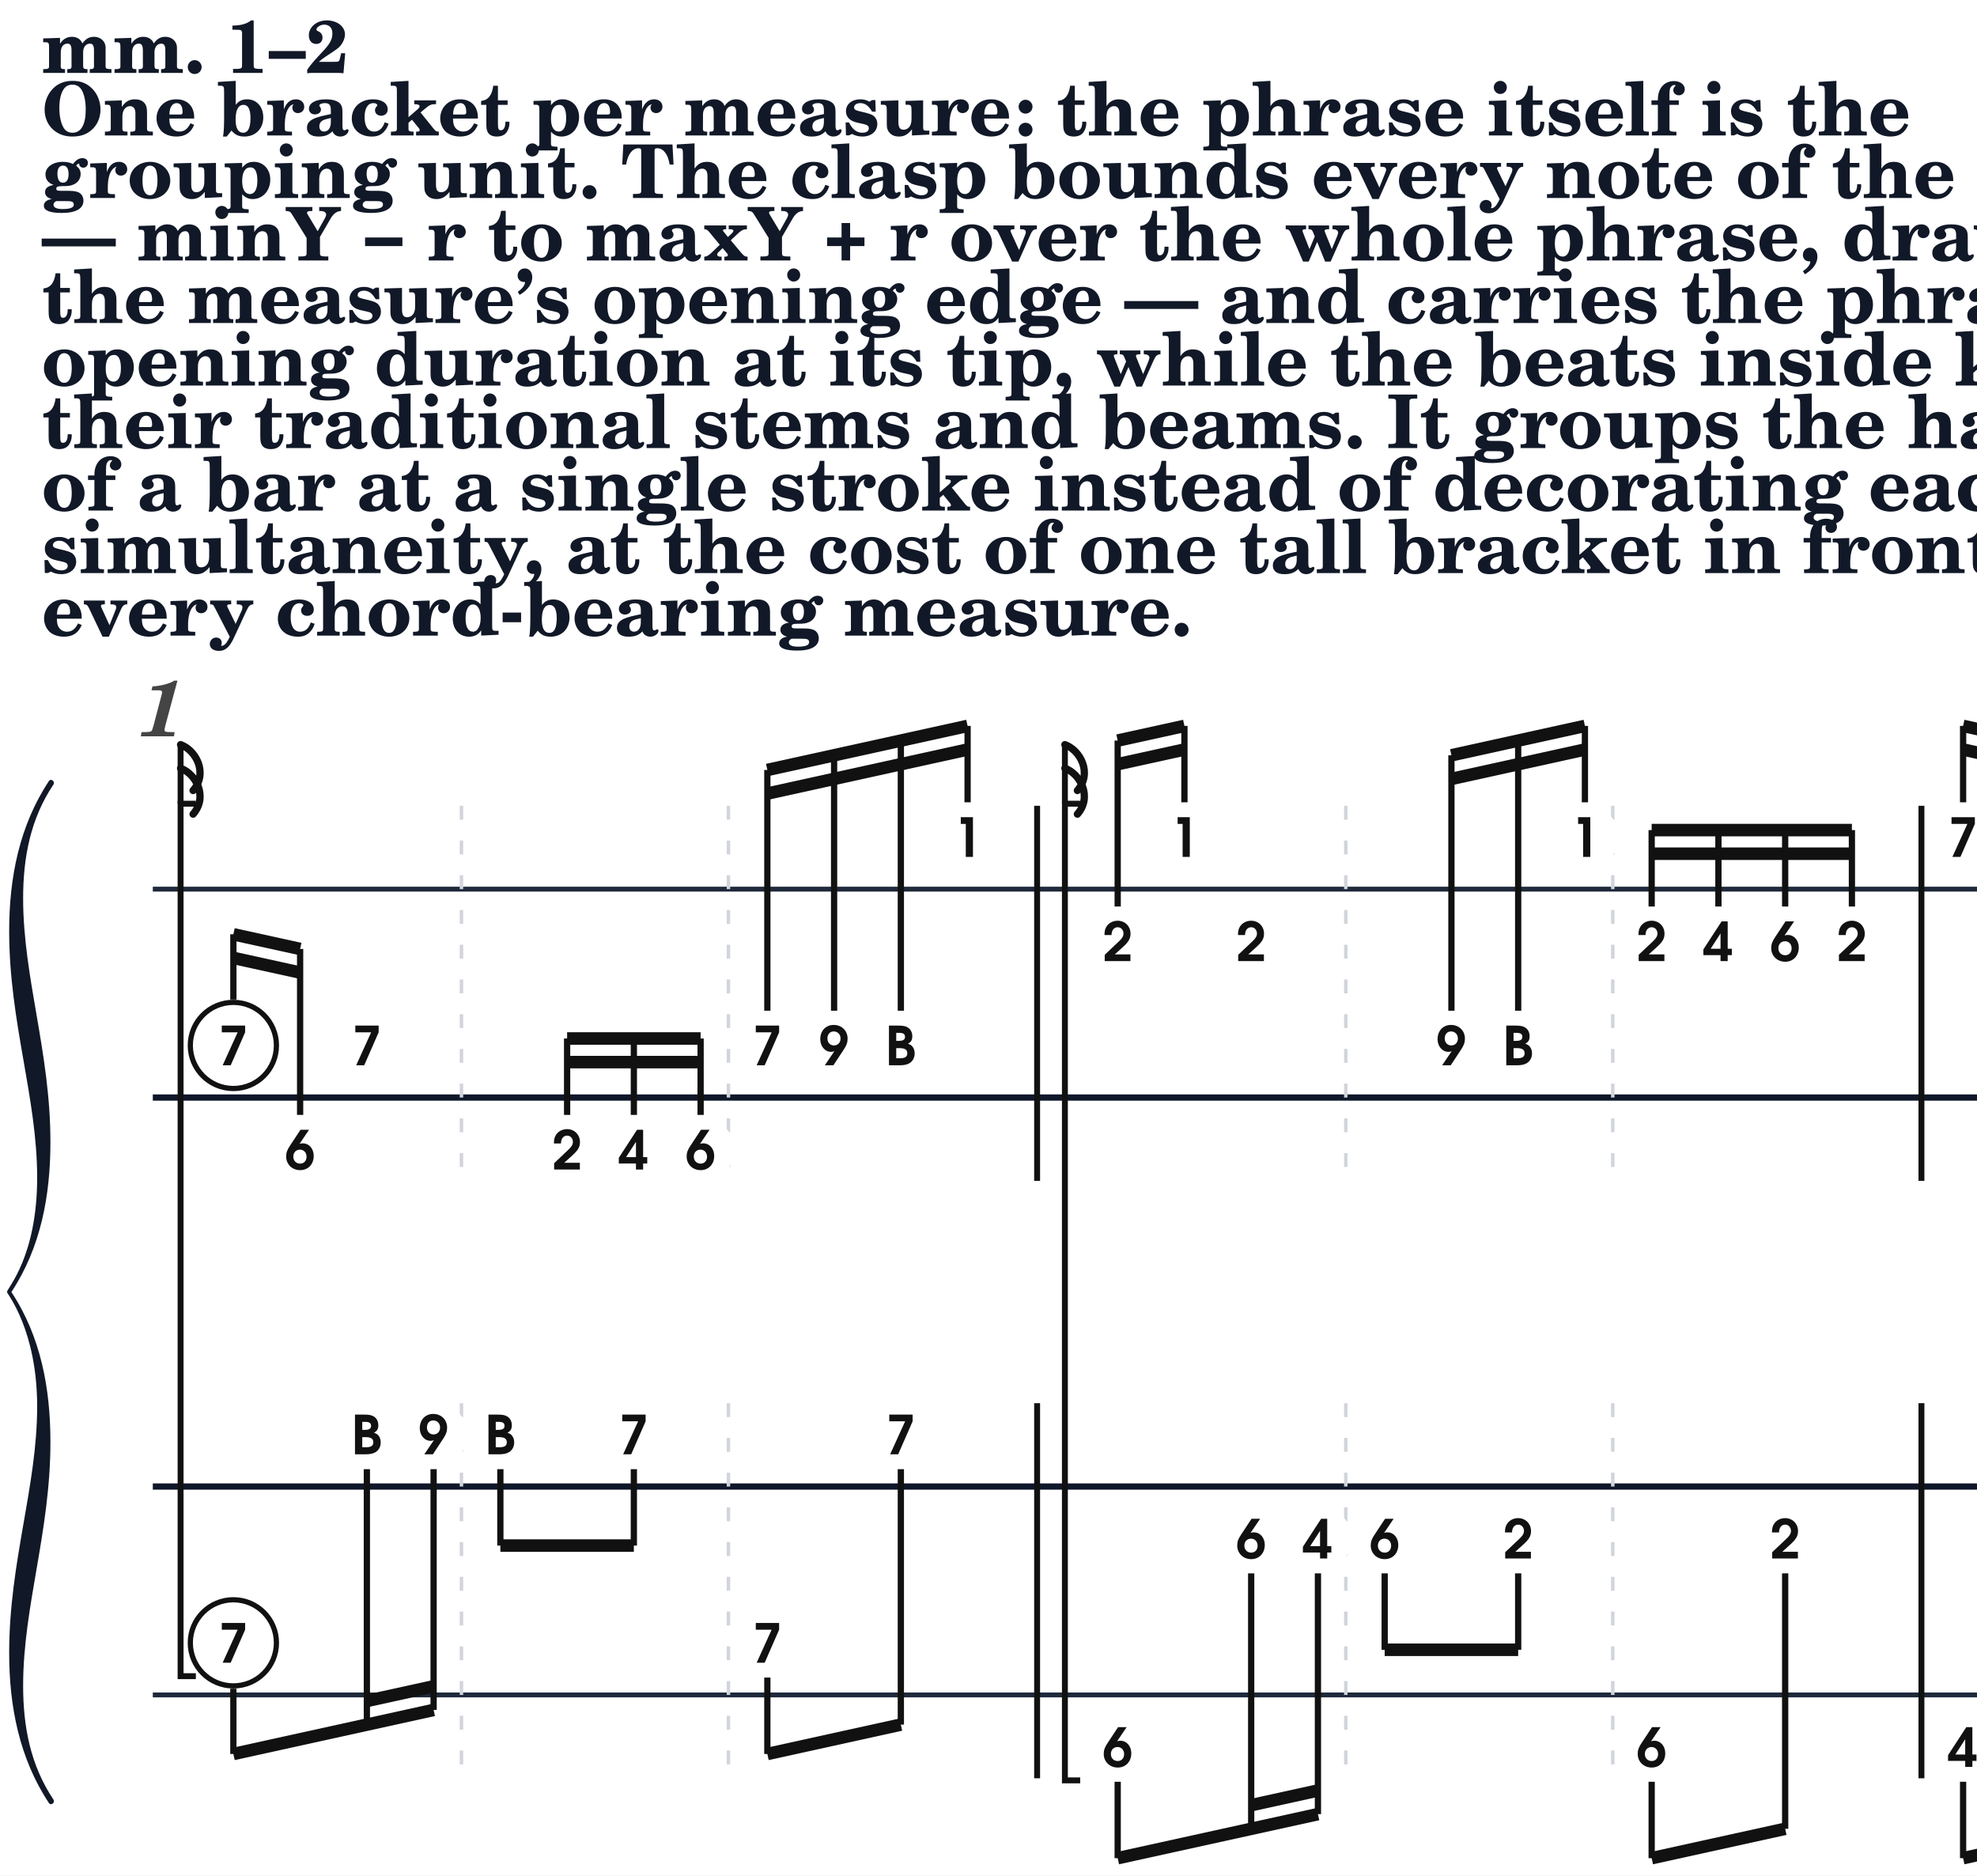
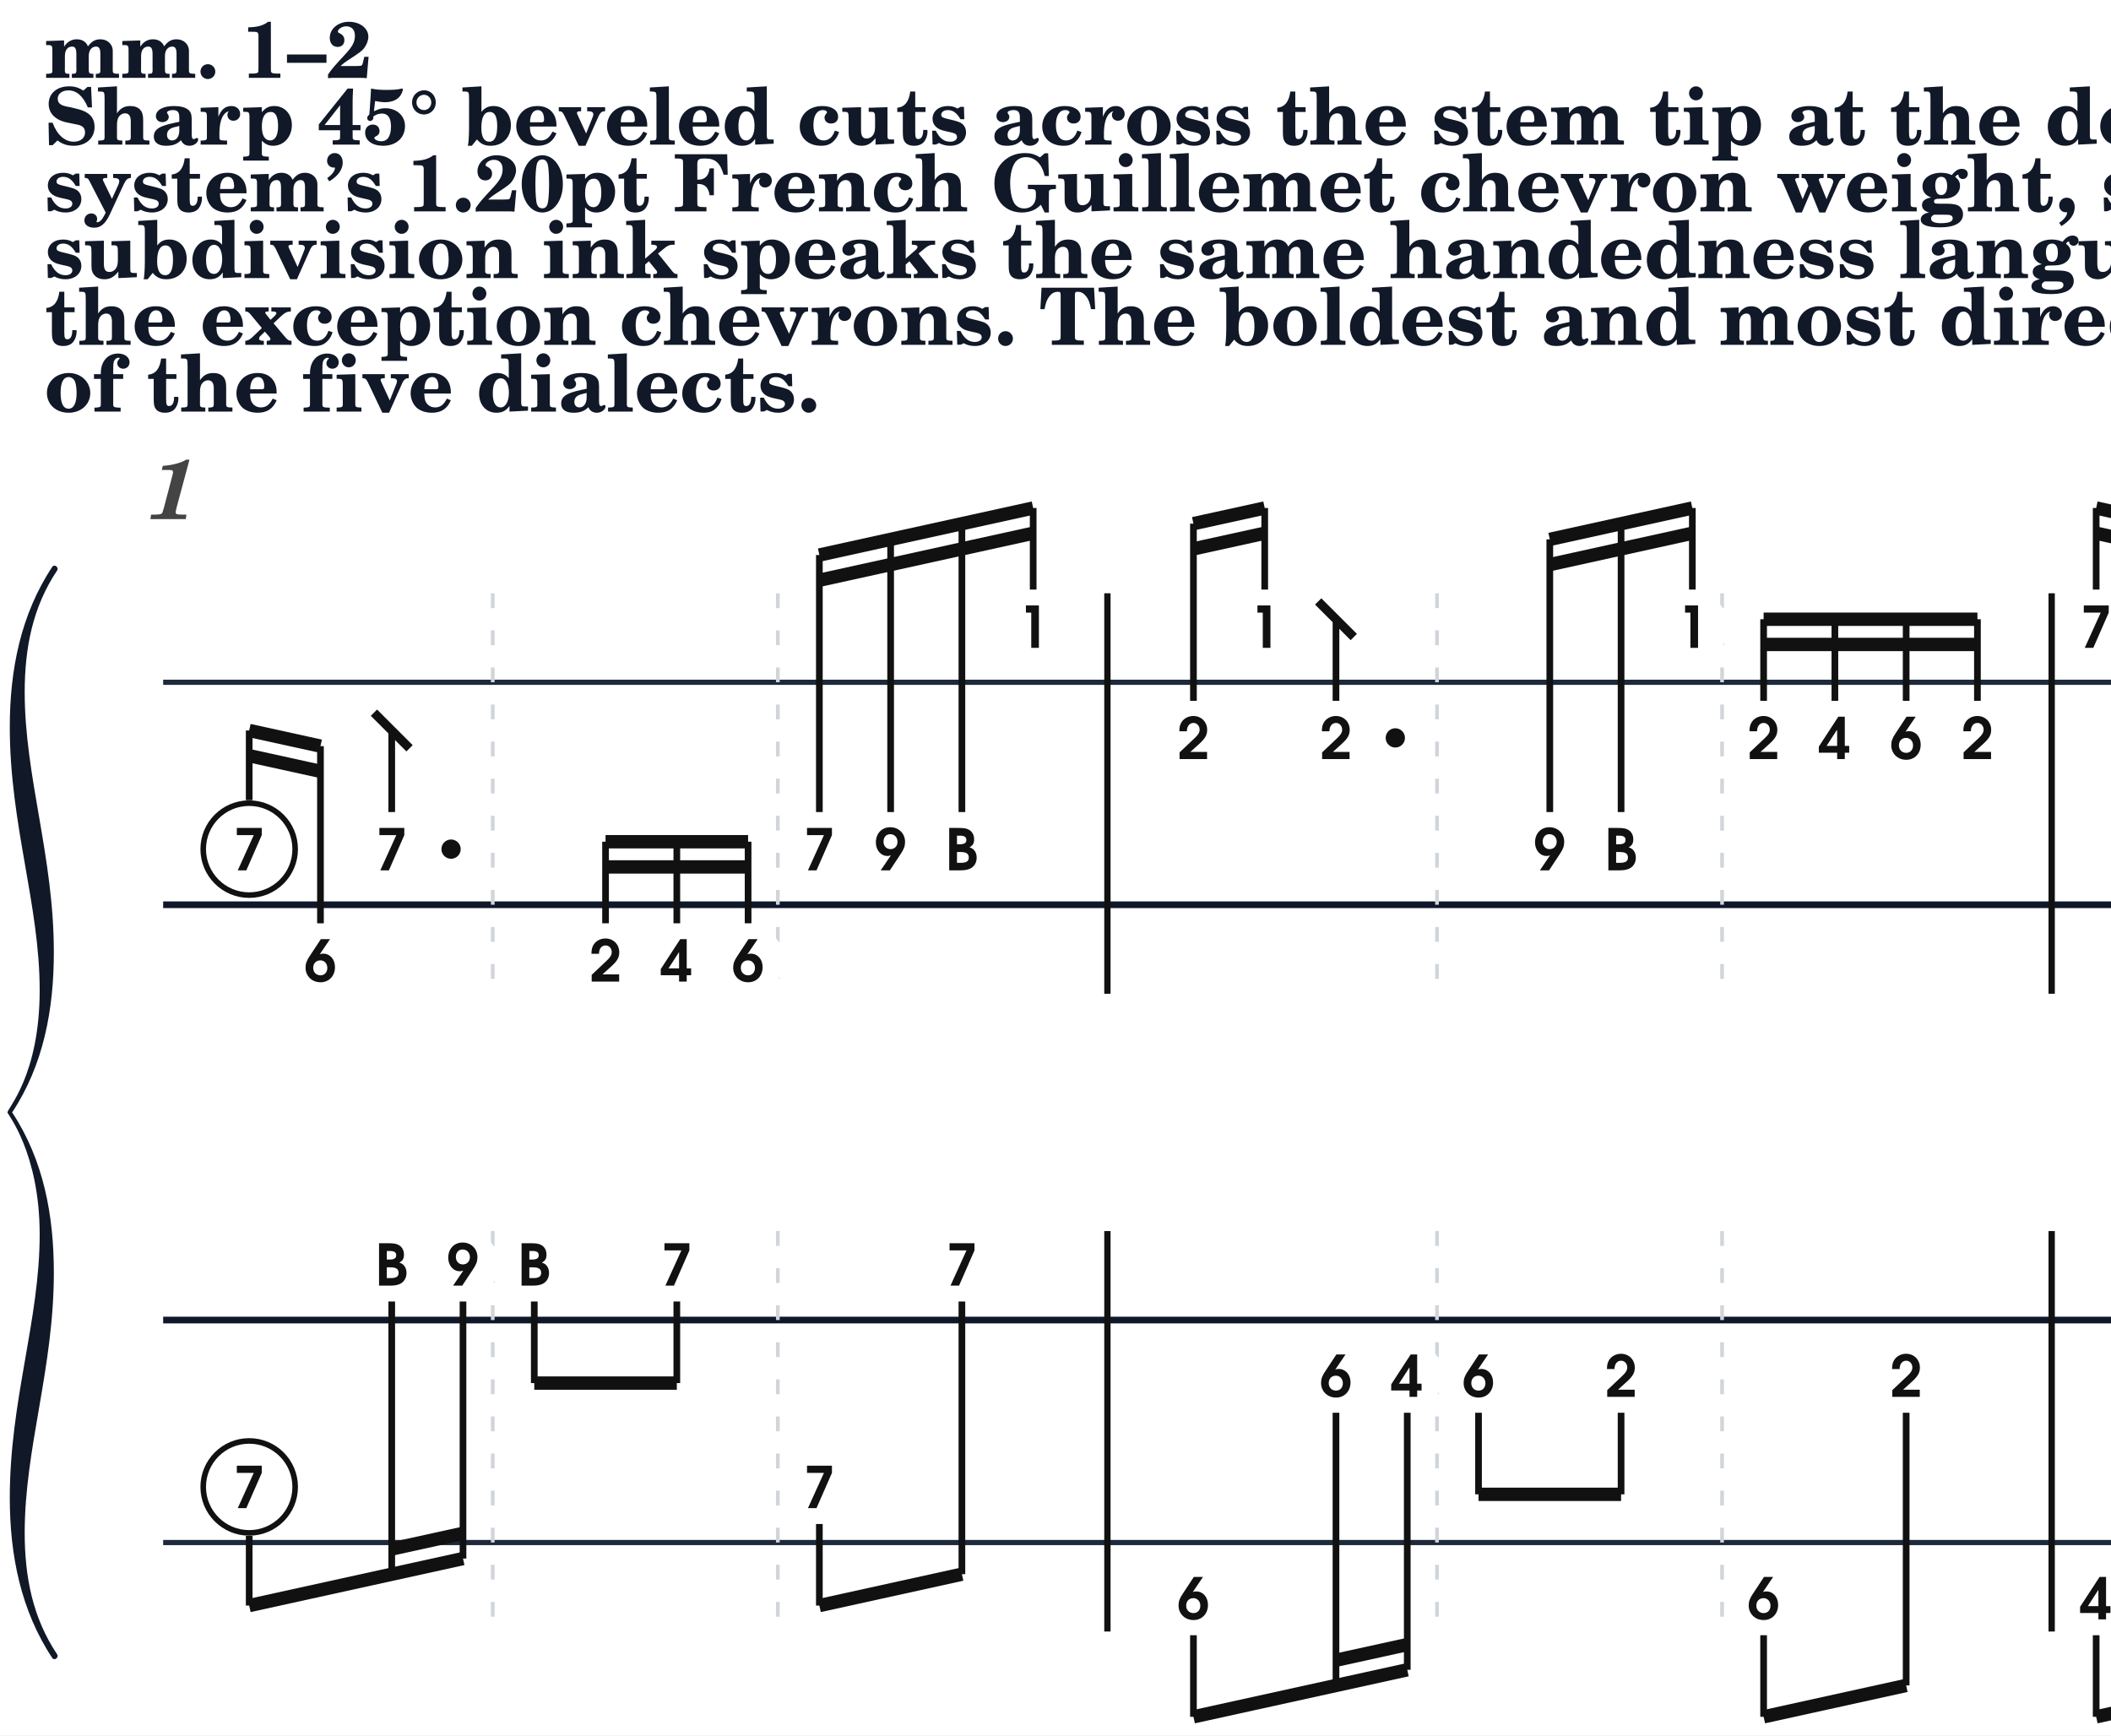
- <svg xmlns="http://www.w3.org/2000/svg" viewBox="28.00 -10.00 284.64 270.00" width="284.64pt" height="270.00pt" style="background:#FFFFFF;">
+ <svg xmlns="http://www.w3.org/2000/svg" viewBox="28.00 26.00 284.64 234.00" width="284.64pt" height="234.00pt" style="background:#FFFFFF;">
  <defs>
    <style>
      .janko-title { font-family: "Century Schoolbook", "Baskerville", "Liberation Serif", "DejaVu Serif", "Times New Roman", Georgia, serif; font-weight: 600; font-size: 11pt; letter-spacing: 0.3px; fill: #111111; }
      .janko-subtitle { font-family: "Century Schoolbook", "Baskerville", "Liberation Serif", "DejaVu Serif", "Times New Roman", Georgia, serif; font-style: italic; font-size: 8.5pt; fill: #333333; }
      .janko-meta { font-family: "Century Schoolbook", "Baskerville", "Liberation Serif", "DejaVu Serif", "Times New Roman", Georgia, serif; font-style: italic; font-size: 8pt; fill: #222222; }
      .janko-measure-num { font-family: "Century Schoolbook", "Baskerville", "Liberation Serif", "DejaVu Serif", "Times New Roman", Georgia, serif; font-style: italic; font-size: 8.5pt; fill: #444444; font-weight: bold; }
      .janko-octave-label { font-family: "DejaVu Sans Mono", monospace; font-size: 7.5pt; font-weight: bold; fill: #6B7280; }
      .janko-hand-label { font-family: "Century Schoolbook", "Baskerville", "Liberation Serif", "DejaVu Serif", "Times New Roman", Georgia, serif; font-style: italic; font-size: 8pt; fill: #555555; }
      .janko-ts-num { font-family: "Century Schoolbook", "Baskerville", "Liberation Serif", "DejaVu Serif", "Times New Roman", Georgia, serif; font-weight: bold; font-size: 14pt; fill: #111111; text-anchor: middle; }
      .janko-caption { font-family: "Century Schoolbook", "Baskerville", "Liberation Serif", "DejaVu Serif", "Times New Roman", Georgia, serif; font-weight: 600; font-size: 8pt; fill: #111827; }
      .janko-caption-sub { font-family: "Century Schoolbook", "Baskerville", "Liberation Serif", "DejaVu Serif", "Times New Roman", Georgia, serif; font-style: italic; font-size: 7.5pt; fill: #4B5563; }
      .janko-digit { font-family: "URW Gothic", "Century Gothic", "ITC Avant Garde Gothic", "Avant Garde", sans-serif; text-anchor: middle; font-weight: bold; }
    </style>
  </defs>
-   <rect x="28.00" y="-10.00" width="284.64" height="270.00" fill="#FFFFFF" />
-   <text x="34.00" y="0.50" class="janko-caption" font-size="7.00pt">mm. 1–2</text>
-   <text x="34.00" y="9.50" class="janko-caption" font-size="7.00pt">One bracket per measure: the phrase itself is the</text>
-   <text x="34.00" y="18.50" class="janko-caption" font-size="7.00pt">grouping unit. The clasp bounds every note of the measure</text>
-   <text x="34.00" y="27.50" class="janko-caption" font-size="7.00pt">— minY − r to maxY + r over the whole phrase, drawn at</text>
-   <text x="34.00" y="36.50" class="janko-caption" font-size="7.00pt">the measure’s opening edge — and carries the phrase’s</text>
-   <text x="34.00" y="45.50" class="janko-caption" font-size="7.00pt">opening duration at its tip, while the beats inside keep</text>
-   <text x="34.00" y="54.50" class="janko-caption" font-size="7.00pt">their traditional stems and beams. It groups the harmony</text>
-   <text x="34.00" y="63.50" class="janko-caption" font-size="7.00pt">of a bar at a single stroke instead of decorating each</text>
-   <text x="34.00" y="72.50" class="janko-caption" font-size="7.00pt">simultaneity, at the cost of one tall bracket in front of</text>
-   <text x="34.00" y="81.50" class="janko-caption" font-size="7.00pt">every chord-bearing measure.</text>
+   <rect x="28.00" y="26.00" width="284.64" height="234.00" fill="#FFFFFF" />
+   <text x="34.00" y="36.50" class="janko-caption" font-size="7.00pt">mm. 1–2</text>
+   <text x="34.00" y="45.50" class="janko-caption" font-size="7.00pt">Sharp 45° beveled cuts across the stem tip at the design</text>
+   <text x="34.00" y="54.50" class="janko-caption" font-size="7.00pt">system’s 1.20pt French Guillemet chevron weight, so the</text>
+   <text x="34.00" y="63.50" class="janko-caption" font-size="7.00pt">subdivision ink speaks the same handedness language as</text>
+   <text x="34.00" y="72.50" class="janko-caption" font-size="7.00pt">the exception chevrons. The boldest and most directional</text>
+   <text x="34.00" y="81.50" class="janko-caption" font-size="7.00pt">of the five dialects.</text>
  <g class="janko-crop-body">
    <g id="system-1">
      <text class="janko-measure-num" x="48.00" y="96.00">1</text>
      <path class="janko-accolade" d="M 33.35 192.47 C 33.35 181.45, 29.00 176.21, 29.00 176.00 C 29.00 175.47, 33.35 170.97, 33.35 159.53 C 33.35 147.98, 29.32 137.18, 29.32 124.03 C 29.32 116.33, 30.80 108.84, 35.05 102.43 C 35.36 102.00, 36.00 102.53, 35.68 102.96 C 32.39 107.88, 31.33 113.44, 31.33 119.32 C 31.33 130.77, 35.26 141.46, 35.26 154.40 C 35.26 162.10, 33.88 169.58, 29.64 176.00 C 33.88 182.42, 35.26 189.90, 35.26 197.60 C 35.26 210.54, 31.33 221.23, 31.33 232.68 C 31.33 238.56, 32.39 244.12, 35.68 249.04 C 36.00 249.47, 35.36 250.00, 35.05 249.57 C 30.80 243.16, 29.32 235.67, 29.32 227.97 C 29.32 214.82, 33.35 204.02, 33.35 192.47 Z" fill="#111827" />
      <g class="janko-staff-lines">
        <line x1="50.00" y1="118.00" x2="559.28" y2="118.00" stroke="#1E293B" stroke-width="0.70" />
        <line x1="50.00" y1="234.00" x2="559.28" y2="234.00" stroke="#1E293B" stroke-width="0.70" />
        <line x1="50.00" y1="148.00" x2="559.28" y2="148.00" stroke="#0F172A" stroke-width="0.90" />
        <line x1="50.00" y1="204.00" x2="559.28" y2="204.00" stroke="#0F172A" stroke-width="0.90" />
      </g>
      <g class="janko-beat-grid">
        <line class="janko-beat-line" x1="94.44" y1="106.00" x2="94.44" y2="160.00" stroke="#D1D5DB" stroke-width="0.50" stroke-dasharray="2,3" />
        <line class="janko-beat-line" x1="94.44" y1="192.00" x2="94.44" y2="246.00" stroke="#D1D5DB" stroke-width="0.50" stroke-dasharray="2,3" />
        <line class="janko-beat-line" x1="132.88" y1="106.00" x2="132.88" y2="160.00" stroke="#D1D5DB" stroke-width="0.50" stroke-dasharray="2,3" />
        <line class="janko-beat-line" x1="132.88" y1="192.00" x2="132.88" y2="246.00" stroke="#D1D5DB" stroke-width="0.50" stroke-dasharray="2,3" />
        <line class="janko-beat-line" x1="221.76" y1="106.00" x2="221.76" y2="160.00" stroke="#D1D5DB" stroke-width="0.50" stroke-dasharray="2,3" />
        <line class="janko-beat-line" x1="221.76" y1="192.00" x2="221.76" y2="246.00" stroke="#D1D5DB" stroke-width="0.50" stroke-dasharray="2,3" />
        <line class="janko-beat-line" x1="260.20" y1="106.00" x2="260.20" y2="160.00" stroke="#D1D5DB" stroke-width="0.50" stroke-dasharray="2,3" />
        <line class="janko-beat-line" x1="260.20" y1="192.00" x2="260.20" y2="246.00" stroke="#D1D5DB" stroke-width="0.50" stroke-dasharray="2,3" />
        <line class="janko-beat-line" x1="349.08" y1="106.00" x2="349.08" y2="160.00" stroke="#D1D5DB" stroke-width="0.50" stroke-dasharray="2,3" />
        <line class="janko-beat-line" x1="349.08" y1="192.00" x2="349.08" y2="246.00" stroke="#D1D5DB" stroke-width="0.50" stroke-dasharray="2,3" />
        <line class="janko-beat-line" x1="387.52" y1="106.00" x2="387.52" y2="160.00" stroke="#D1D5DB" stroke-width="0.50" stroke-dasharray="2,3" />
        <line class="janko-beat-line" x1="387.52" y1="192.00" x2="387.52" y2="246.00" stroke="#D1D5DB" stroke-width="0.50" stroke-dasharray="2,3" />
        <line class="janko-beat-line" x1="476.40" y1="106.00" x2="476.40" y2="160.00" stroke="#D1D5DB" stroke-width="0.50" stroke-dasharray="2,3" />
        <line class="janko-beat-line" x1="476.40" y1="192.00" x2="476.40" y2="246.00" stroke="#D1D5DB" stroke-width="0.50" stroke-dasharray="2,3" />
        <line class="janko-beat-line" x1="514.84" y1="106.00" x2="514.84" y2="160.00" stroke="#D1D5DB" stroke-width="0.50" stroke-dasharray="2,3" />
        <line class="janko-beat-line" x1="514.84" y1="192.00" x2="514.84" y2="246.00" stroke="#D1D5DB" stroke-width="0.50" stroke-dasharray="2,3" />
      </g>
      <g class="janko-barlines">
        <line class="janko-barline" x1="177.32" y1="106.00" x2="177.32" y2="160.00" stroke="#111111" stroke-width="0.85" />
        <line class="janko-barline" x1="177.32" y1="192.00" x2="177.32" y2="246.00" stroke="#111111" stroke-width="0.85" />
        <line class="janko-barline" x1="304.64" y1="106.00" x2="304.64" y2="160.00" stroke="#111111" stroke-width="0.85" />
        <line class="janko-barline" x1="304.64" y1="192.00" x2="304.64" y2="246.00" stroke="#111111" stroke-width="0.85" />
        <line class="janko-barline" x1="431.96" y1="106.00" x2="431.96" y2="160.00" stroke="#111111" stroke-width="0.85" />
        <line class="janko-barline" x1="431.96" y1="192.00" x2="431.96" y2="246.00" stroke="#111111" stroke-width="0.85" />
        <line class="janko-barline" x1="559.28" y1="106.00" x2="559.28" y2="160.00" stroke="#111111" stroke-width="1.05" />
        <line class="janko-barline" x1="559.28" y1="192.00" x2="559.28" y2="246.00" stroke="#111111" stroke-width="1.05" />
      </g>
      <g class="janko-notes">
        <g class="janko-beam-group">
          <line class="janko-stem" x1="61.60" y1="233.10" x2="61.60" y2="242.50" stroke="#111111" stroke-width="0.90" />
          <line class="janko-stem" x1="80.82" y1="201.50" x2="80.82" y2="238.27" stroke="#111111" stroke-width="0.90" />
          <line class="janko-stem" x1="90.43" y1="201.50" x2="90.43" y2="236.16" stroke="#111111" stroke-width="0.90" />
          <line class="janko-beam" x1="61.60" y1="242.50" x2="90.43" y2="236.16" stroke="#111111" stroke-width="1.80" stroke-linecap="butt" />
          <line class="janko-beam-secondary" x1="80.82" y1="234.87" x2="90.43" y2="232.76" stroke="#111111" stroke-width="1.80" stroke-linecap="butt" />
        </g>
        <g class="janko-beam-group">
          <line class="janko-stem" x1="61.60" y1="133.90" x2="61.60" y2="124.50" stroke="#111111" stroke-width="0.90" />
          <line class="janko-stem" x1="71.21" y1="150.50" x2="71.21" y2="126.61" stroke="#111111" stroke-width="0.90" />
          <line class="janko-beam" x1="61.60" y1="124.50" x2="71.21" y2="126.61" stroke="#111111" stroke-width="1.80" stroke-linecap="butt" />
          <line class="janko-beam-secondary" x1="61.60" y1="127.90" x2="71.21" y2="130.01" stroke="#111111" stroke-width="1.80" stroke-linecap="butt" />
        </g>
        <g class="janko-beam-group">
          <line class="janko-stem" x1="100.04" y1="201.50" x2="100.04" y2="212.50" stroke="#111111" stroke-width="0.90" />
          <line class="janko-stem" x1="119.26" y1="201.50" x2="119.26" y2="212.50" stroke="#111111" stroke-width="0.90" />
          <line class="janko-beam" x1="100.04" y1="212.50" x2="119.26" y2="212.50" stroke="#111111" stroke-width="1.80" stroke-linecap="butt" />
        </g>
        <g class="janko-beam-group">
          <line class="janko-stem" x1="109.65" y1="150.50" x2="109.65" y2="139.50" stroke="#111111" stroke-width="0.90" />
          <line class="janko-stem" x1="119.26" y1="150.50" x2="119.26" y2="139.50" stroke="#111111" stroke-width="0.90" />
          <line class="janko-stem" x1="128.87" y1="150.50" x2="128.87" y2="139.50" stroke="#111111" stroke-width="0.90" />
          <line class="janko-beam" x1="109.65" y1="139.50" x2="128.87" y2="139.50" stroke="#111111" stroke-width="1.80" stroke-linecap="butt" />
          <line class="janko-beam-secondary" x1="109.65" y1="142.90" x2="128.87" y2="142.90" stroke="#111111" stroke-width="1.80" stroke-linecap="butt" />
        </g>
        <g class="janko-beam-group">
          <line class="janko-stem" x1="138.48" y1="231.50" x2="138.48" y2="242.50" stroke="#111111" stroke-width="0.90" />
          <line class="janko-stem" x1="157.70" y1="201.50" x2="157.70" y2="238.27" stroke="#111111" stroke-width="0.90" />
          <line class="janko-beam" x1="138.48" y1="242.50" x2="157.70" y2="238.27" stroke="#111111" stroke-width="1.80" stroke-linecap="butt" />
        </g>
        <g class="janko-beam-group">
          <line class="janko-stem" x1="138.48" y1="135.50" x2="138.48" y2="100.84" stroke="#111111" stroke-width="0.90" />
          <line class="janko-stem" x1="148.09" y1="135.50" x2="148.09" y2="98.73" stroke="#111111" stroke-width="0.90" />
          <line class="janko-stem" x1="157.70" y1="135.50" x2="157.70" y2="96.61" stroke="#111111" stroke-width="0.90" />
          <line class="janko-stem" x1="167.31" y1="105.50" x2="167.31" y2="94.50" stroke="#111111" stroke-width="0.90" />
          <line class="janko-beam" x1="138.48" y1="100.84" x2="167.31" y2="94.50" stroke="#111111" stroke-width="1.80" stroke-linecap="butt" />
          <line class="janko-beam-secondary" x1="138.48" y1="104.24" x2="167.31" y2="97.90" stroke="#111111" stroke-width="1.80" stroke-linecap="butt" />
        </g>
        <g class="janko-beam-group">
          <line class="janko-stem" x1="188.92" y1="120.50" x2="188.92" y2="96.61" stroke="#111111" stroke-width="0.90" />
          <line class="janko-stem" x1="198.53" y1="105.50" x2="198.53" y2="94.50" stroke="#111111" stroke-width="0.90" />
          <line class="janko-beam" x1="188.92" y1="96.61" x2="198.53" y2="94.50" stroke="#111111" stroke-width="1.80" stroke-linecap="butt" />
          <line class="janko-beam-secondary" x1="188.92" y1="100.01" x2="198.53" y2="97.90" stroke="#111111" stroke-width="1.80" stroke-linecap="butt" />
        </g>
        <g class="janko-beam-group">
          <line class="janko-stem" x1="188.92" y1="246.50" x2="188.92" y2="257.50" stroke="#111111" stroke-width="0.90" />
          <line class="janko-stem" x1="208.14" y1="216.50" x2="208.14" y2="253.27" stroke="#111111" stroke-width="0.90" />
          <line class="janko-stem" x1="217.75" y1="216.50" x2="217.75" y2="251.16" stroke="#111111" stroke-width="0.90" />
          <line class="janko-beam" x1="188.92" y1="257.50" x2="217.75" y2="251.16" stroke="#111111" stroke-width="1.80" stroke-linecap="butt" />
          <line class="janko-beam-secondary" x1="208.14" y1="249.87" x2="217.75" y2="247.76" stroke="#111111" stroke-width="1.80" stroke-linecap="butt" />
        </g>
        <g class="janko-beam-group">
          <line class="janko-stem" x1="227.36" y1="216.50" x2="227.36" y2="227.50" stroke="#111111" stroke-width="0.90" />
          <line class="janko-stem" x1="246.58" y1="216.50" x2="246.58" y2="227.50" stroke="#111111" stroke-width="0.90" />
          <line class="janko-beam" x1="227.36" y1="227.50" x2="246.58" y2="227.50" stroke="#111111" stroke-width="1.80" stroke-linecap="butt" />
        </g>
        <g class="janko-beam-group">
          <line class="janko-stem" x1="236.97" y1="135.50" x2="236.97" y2="98.73" stroke="#111111" stroke-width="0.90" />
          <line class="janko-stem" x1="246.58" y1="135.50" x2="246.58" y2="96.61" stroke="#111111" stroke-width="0.90" />
          <line class="janko-stem" x1="256.19" y1="105.50" x2="256.19" y2="94.50" stroke="#111111" stroke-width="0.90" />
          <line class="janko-beam" x1="236.97" y1="98.73" x2="256.19" y2="94.50" stroke="#111111" stroke-width="1.80" stroke-linecap="butt" />
          <line class="janko-beam-secondary" x1="236.97" y1="102.13" x2="256.19" y2="97.90" stroke="#111111" stroke-width="1.80" stroke-linecap="butt" />
        </g>
        <g class="janko-beam-group">
          <line class="janko-stem" x1="265.80" y1="120.50" x2="265.80" y2="109.50" stroke="#111111" stroke-width="0.90" />
          <line class="janko-stem" x1="275.41" y1="120.50" x2="275.41" y2="109.50" stroke="#111111" stroke-width="0.90" />
          <line class="janko-stem" x1="285.02" y1="120.50" x2="285.02" y2="109.50" stroke="#111111" stroke-width="0.90" />
          <line class="janko-stem" x1="294.63" y1="120.50" x2="294.63" y2="109.50" stroke="#111111" stroke-width="0.90" />
          <line class="janko-beam" x1="265.80" y1="109.50" x2="294.63" y2="109.50" stroke="#111111" stroke-width="1.80" stroke-linecap="butt" />
          <line class="janko-beam-secondary" x1="265.80" y1="112.90" x2="294.63" y2="112.90" stroke="#111111" stroke-width="1.80" stroke-linecap="butt" />
        </g>
        <g class="janko-beam-group">
          <line class="janko-stem" x1="265.80" y1="246.50" x2="265.80" y2="257.50" stroke="#111111" stroke-width="0.90" />
          <line class="janko-stem" x1="285.02" y1="216.50" x2="285.02" y2="253.27" stroke="#111111" stroke-width="0.90" />
          <line class="janko-beam" x1="265.80" y1="257.50" x2="285.02" y2="253.27" stroke="#111111" stroke-width="1.80" stroke-linecap="butt" />
        </g>
        <g class="janko-beam-group">
          <line class="janko-stem" x1="310.64" y1="246.50" x2="310.64" y2="257.50" stroke="#111111" stroke-width="0.90" />
          <line class="janko-stem" x1="329.86" y1="216.50" x2="329.86" y2="253.27" stroke="#111111" stroke-width="0.90" />
          <line class="janko-stem" x1="339.47" y1="216.50" x2="339.47" y2="251.16" stroke="#111111" stroke-width="0.90" />
          <line class="janko-beam" x1="310.64" y1="257.50" x2="339.47" y2="251.16" stroke="#111111" stroke-width="1.80" stroke-linecap="butt" />
          <line class="janko-beam-secondary" x1="329.86" y1="249.87" x2="339.47" y2="247.76" stroke="#111111" stroke-width="1.80" stroke-linecap="butt" />
        </g>
        <g class="janko-beam-group">
          <line class="janko-stem" x1="310.64" y1="105.50" x2="310.64" y2="94.50" stroke="#111111" stroke-width="0.90" />
          <line class="janko-stem" x1="320.25" y1="120.50" x2="320.25" y2="96.61" stroke="#111111" stroke-width="0.90" />
          <line class="janko-beam" x1="310.64" y1="94.50" x2="320.25" y2="96.61" stroke="#111111" stroke-width="1.80" stroke-linecap="butt" />
          <line class="janko-beam-secondary" x1="310.64" y1="97.90" x2="320.25" y2="100.01" stroke="#111111" stroke-width="1.80" stroke-linecap="butt" />
        </g>
        <g class="janko-beam-group">
          <line class="janko-stem" x1="349.08" y1="216.50" x2="349.08" y2="227.50" stroke="#111111" stroke-width="0.90" />
          <line class="janko-stem" x1="368.30" y1="201.50" x2="368.30" y2="223.27" stroke="#111111" stroke-width="0.90" />
          <line class="janko-beam" x1="349.08" y1="227.50" x2="368.30" y2="223.27" stroke="#111111" stroke-width="1.80" stroke-linecap="butt" />
        </g>
        <g class="janko-beam-group">
          <line class="janko-stem" x1="358.69" y1="120.50" x2="358.69" y2="109.50" stroke="#111111" stroke-width="0.90" />
          <line class="janko-stem" x1="368.30" y1="120.50" x2="368.30" y2="109.50" stroke="#111111" stroke-width="0.90" />
          <line class="janko-stem" x1="377.91" y1="120.50" x2="377.91" y2="109.50" stroke="#111111" stroke-width="0.90" />
          <line class="janko-beam" x1="358.69" y1="109.50" x2="377.91" y2="109.50" stroke="#111111" stroke-width="1.80" stroke-linecap="butt" />
          <line class="janko-beam-secondary" x1="358.69" y1="112.90" x2="377.91" y2="112.90" stroke="#111111" stroke-width="1.80" stroke-linecap="butt" />
        </g>
        <g class="janko-beam-group">
          <line class="janko-stem" x1="387.52" y1="105.50" x2="387.52" y2="94.50" stroke="#111111" stroke-width="0.90" />
          <line class="janko-stem" x1="397.13" y1="120.50" x2="397.13" y2="96.61" stroke="#111111" stroke-width="0.90" />
          <line class="janko-stem" x1="412.24" y1="135.50" x2="412.24" y2="99.94" stroke="#111111" stroke-width="0.90" />
          <line class="janko-stem" x1="421.84" y1="135.50" x2="421.84" y2="102.05" stroke="#111111" stroke-width="0.90" />
          <line class="janko-beam" x1="387.52" y1="94.50" x2="421.84" y2="102.05" stroke="#111111" stroke-width="1.80" stroke-linecap="butt" />
          <line class="janko-beam-secondary" x1="387.52" y1="97.90" x2="421.84" y2="105.45" stroke="#111111" stroke-width="1.80" stroke-linecap="butt" />
        </g>
        <g class="janko-beam-group">
          <line class="janko-stem" x1="443.56" y1="216.50" x2="443.56" y2="227.50" stroke="#111111" stroke-width="0.90" />
          <line class="janko-stem" x1="462.78" y1="216.50" x2="462.78" y2="227.50" stroke="#111111" stroke-width="0.90" />
          <line class="janko-stem" x1="472.39" y1="216.50" x2="472.39" y2="227.50" stroke="#111111" stroke-width="0.90" />
          <line class="janko-beam" x1="443.56" y1="227.50" x2="472.39" y2="227.50" stroke="#111111" stroke-width="1.80" stroke-linecap="butt" />
          <line class="janko-beam-secondary" x1="462.78" y1="224.10" x2="472.39" y2="224.10" stroke="#111111" stroke-width="1.80" stroke-linecap="butt" />
        </g>
        <g class="janko-beam-group">
          <line class="janko-stem" x1="443.56" y1="150.50" x2="443.56" y2="130.84" stroke="#111111" stroke-width="0.90" />
          <line class="janko-stem" x1="453.17" y1="150.50" x2="453.17" y2="128.73" stroke="#111111" stroke-width="0.90" />
          <line class="janko-stem" x1="462.78" y1="150.50" x2="462.78" y2="126.61" stroke="#111111" stroke-width="0.90" />
          <line class="janko-stem" x1="472.39" y1="135.50" x2="472.39" y2="124.50" stroke="#111111" stroke-width="0.90" />
          <line class="janko-beam" x1="443.56" y1="130.84" x2="472.39" y2="124.50" stroke="#111111" stroke-width="1.80" stroke-linecap="butt" />
          <line class="janko-beam-secondary" x1="443.56" y1="134.24" x2="472.39" y2="127.90" stroke="#111111" stroke-width="1.80" stroke-linecap="butt" />
        </g>
        <g class="janko-beam-group">
          <line class="janko-stem" x1="482.00" y1="150.50" x2="482.00" y2="139.50" stroke="#111111" stroke-width="0.90" />
          <line class="janko-stem" x1="491.61" y1="150.50" x2="491.61" y2="139.50" stroke="#111111" stroke-width="0.90" />
          <line class="janko-beam" x1="482.00" y1="139.50" x2="491.61" y2="139.50" stroke="#111111" stroke-width="1.80" stroke-linecap="butt" />
          <line class="janko-beam-secondary" x1="482.00" y1="142.90" x2="491.61" y2="142.90" stroke="#111111" stroke-width="1.80" stroke-linecap="butt" />
        </g>
        <g class="janko-beam-group">
          <line class="janko-stem" x1="482.00" y1="216.50" x2="482.00" y2="227.50" stroke="#111111" stroke-width="0.90" />
          <line class="janko-stem" x1="501.22" y1="216.50" x2="501.22" y2="227.50" stroke="#111111" stroke-width="0.90" />
          <line class="janko-beam" x1="482.00" y1="227.50" x2="501.22" y2="227.50" stroke="#111111" stroke-width="1.80" stroke-linecap="butt" />
        </g>
        <g class="janko-beam-group">
          <line class="janko-stem" x1="520.44" y1="246.50" x2="520.44" y2="257.50" stroke="#111111" stroke-width="0.90" />
          <line class="janko-stem" x1="539.66" y1="216.50" x2="539.66" y2="253.27" stroke="#111111" stroke-width="0.90" />
          <line class="janko-beam" x1="520.44" y1="257.50" x2="539.66" y2="253.27" stroke="#111111" stroke-width="1.80" stroke-linecap="butt" />
        </g>
        <g class="janko-beam-group">
          <line class="janko-stem" x1="530.05" y1="191.50" x2="530.05" y2="180.50" stroke="#111111" stroke-width="0.90" />
          <line class="janko-stem" x1="549.27" y1="206.50" x2="549.27" y2="184.73" stroke="#111111" stroke-width="0.90" />
          <line class="janko-beam" x1="530.05" y1="180.50" x2="549.27" y2="184.73" stroke="#111111" stroke-width="1.80" stroke-linecap="butt" />
          <line class="janko-beam-secondary" x1="530.05" y1="183.90" x2="549.27" y2="188.13" stroke="#111111" stroke-width="1.80" stroke-linecap="butt" />
        </g>
+         <line class="janko-stem" x1="80.82" y1="135.50" x2="80.82" y2="124.50" stroke="#111111" stroke-width="0.90" />
+         <line class="janko-flag" data-stem-x="80.82" data-flag-index="1" x1="78.42" y1="122.10" x2="83.22" y2="126.90" stroke="#111111" stroke-width="1.20" stroke-linecap="butt" data-subdivision-style="beveled-slash" />
+         <circle class="janko-augmentation-dot" cx="88.82" cy="140.50" r="1.30" fill="#111111" />
+         <line class="janko-stem" x1="208.14" y1="120.50" x2="208.14" y2="109.50" stroke="#111111" stroke-width="0.90" />
+         <line class="janko-flag" data-stem-x="208.14" data-flag-index="1" x1="205.74" y1="107.10" x2="210.54" y2="111.90" stroke="#111111" stroke-width="1.20" stroke-linecap="butt" data-subdivision-style="beveled-slash" />
+         <circle class="janko-augmentation-dot" cx="216.14" cy="125.50" r="1.30" fill="#111111" />
        <line class="janko-stem" x1="329.86" y1="105.50" x2="329.86" y2="94.50" stroke="#111111" stroke-width="0.90" />
-         <path class="janko-flag" data-stem-x="329.86" data-flag-index="1" d="M 329.86 94.50 C 332.06 95.29 333.86 98.59 331.66 101.10" fill="none" stroke="#111111" stroke-width="1.05" stroke-linecap="round" />
+         <line class="janko-flag" data-stem-x="329.86" data-flag-index="1" x1="327.46" y1="92.10" x2="332.26" y2="96.90" stroke="#111111" stroke-width="1.20" stroke-linecap="butt" data-subdivision-style="beveled-slash" />
        <circle class="janko-augmentation-dot" cx="337.86" cy="110.50" r="1.30" fill="#111111" />
        <line class="janko-stem" x1="387.52" y1="231.50" x2="387.52" y2="242.50" stroke="#111111" stroke-width="0.90" />
-         <path class="janko-flag" data-stem-x="387.52" data-flag-index="1" d="M 387.52 242.50 C 389.72 241.71 391.52 238.41 389.32 235.90" fill="none" stroke="#111111" stroke-width="1.05" stroke-linecap="round" />
+         <line class="janko-flag" data-stem-x="387.52" data-flag-index="1" x1="385.12" y1="244.90" x2="389.92" y2="240.10" stroke="#111111" stroke-width="1.20" stroke-linecap="butt" data-subdivision-style="beveled-slash" />
        <line class="janko-stem" x1="401.24" y1="145.50" x2="401.24" y2="156.50" stroke="#111111" stroke-width="0.90" />
-         <path class="janko-flag" data-stem-x="401.24" data-flag-index="1" d="M 401.24 156.50 C 403.44 155.71 405.24 152.41 403.04 149.90" fill="none" stroke="#111111" stroke-width="1.05" stroke-linecap="round" />
-         <g class="janko-clasp-layer">
-           <g class="janko-clasp-group" data-clasp-tick="0" data-clasp-duration="spire-two-flags" data-clasp-notes="bach-var1-17,bach-var1-2,bach-var1-5,bach-var1-13,bach-var1-14,bach-var1-16,bach-var1-3,bach-var1-8,bach-var1-10,bach-var1-11,bach-var1-4,bach-var1-6,bach-var1-7,bach-var1-9,bach-var1-15,bach-var1-1,bach-var1-12">
-             <path class="janko-clasp" d="M 56.20 105.70 L 54.00 105.70 L 54.00 231.30 L 56.20 231.30" fill="none" stroke="#111111" stroke-width="0.85" stroke-linejoin="miter" stroke-linecap="butt" />
-             <line class="janko-clasp-spire" x1="54.00" y1="105.70" x2="54.00" y2="97.20" stroke="#111111" stroke-width="0.85" stroke-linecap="butt" />
-             <path class="janko-clasp-flag" data-stem-x="54.00" data-flag-index="1" d="M 54.00 97.20 C 56.20 97.99 58.00 101.29 55.80 103.80" fill="none" stroke="#111111" stroke-width="1.05" stroke-linecap="round" />
-             <path class="janko-clasp-flag" data-stem-x="54.00" data-flag-index="2" d="M 54.00 100.60 C 56.20 101.39 58.00 104.69 55.80 107.20" fill="none" stroke="#111111" stroke-width="1.05" stroke-linecap="round" />
-           </g>
-           <g class="janko-clasp-group" data-clasp-tick="144" data-clasp-duration="spire-two-flags" data-clasp-notes="bach-var1-20,bach-var1-28,bach-var1-19,bach-var1-22,bach-var1-30,bach-var1-31,bach-var1-33,bach-var1-34,bach-var1-25,bach-var1-27,bach-var1-21,bach-var1-23,bach-var1-24,bach-var1-26,bach-var1-32,bach-var1-18,bach-var1-29">
-             <path class="janko-clasp" d="M 183.52 105.70 L 181.32 105.70 L 181.32 246.30 L 183.52 246.30" fill="none" stroke="#111111" stroke-width="0.85" stroke-linejoin="miter" stroke-linecap="butt" />
-             <line class="janko-clasp-spire" x1="181.32" y1="105.70" x2="181.32" y2="97.20" stroke="#111111" stroke-width="0.85" stroke-linecap="butt" />
-             <path class="janko-clasp-flag" data-stem-x="181.32" data-flag-index="1" d="M 181.32 97.20 C 183.52 97.99 185.32 101.29 183.12 103.80" fill="none" stroke="#111111" stroke-width="1.05" stroke-linecap="round" />
-             <path class="janko-clasp-flag" data-stem-x="181.32" data-flag-index="2" d="M 181.32 100.60 C 183.52 101.39 185.32 104.69 183.12 107.20" fill="none" stroke="#111111" stroke-width="1.05" stroke-linecap="round" />
-           </g>
-           <g class="janko-clasp-group" data-clasp-tick="432" data-clasp-duration="spire-two-flags" data-clasp-notes="bach-var1-58,bach-var1-53,bach-var1-54,bach-var1-56,bach-var1-60,bach-var1-61,bach-var1-63,bach-var1-64,bach-var1-67,bach-var1-52,bach-var1-55,bach-var1-57,bach-var1-59,bach-var1-62,bach-var1-66,bach-var1-68,bach-var1-69,bach-var1-65">
-             <path class="janko-clasp" d="M 438.16 135.70 L 435.96 135.70 L 435.96 246.30 L 438.16 246.30" fill="none" stroke="#111111" stroke-width="0.85" stroke-linejoin="miter" stroke-linecap="butt" />
-             <line class="janko-clasp-spire" x1="435.96" y1="135.70" x2="435.96" y2="127.20" stroke="#111111" stroke-width="0.85" stroke-linecap="butt" />
-             <path class="janko-clasp-flag" data-stem-x="435.96" data-flag-index="1" d="M 435.96 127.20 C 438.16 127.99 439.96 131.29 437.76 133.80" fill="none" stroke="#111111" stroke-width="1.05" stroke-linecap="round" />
-             <path class="janko-clasp-flag" data-stem-x="435.96" data-flag-index="2" d="M 435.96 130.60 C 438.16 131.39 439.96 134.69 437.76 137.20" fill="none" stroke="#111111" stroke-width="1.05" stroke-linecap="round" />
-           </g>
-         </g>
+         <line class="janko-flag" data-stem-x="401.24" data-flag-index="1" x1="398.84" y1="158.90" x2="403.64" y2="154.10" stroke="#111111" stroke-width="1.20" stroke-linecap="butt" data-subdivision-style="beveled-slash" />
+         <line class="janko-stem" x1="501.22" y1="191.50" x2="501.22" y2="180.50" stroke="#111111" stroke-width="0.90" />
+         <line class="janko-flag" data-stem-x="501.22" data-flag-index="1" x1="498.82" y1="178.10" x2="503.62" y2="182.90" stroke="#111111" stroke-width="1.20" stroke-linecap="butt" data-subdivision-style="beveled-slash" />
+         <line class="janko-flag" data-stem-x="501.22" data-flag-index="2" x1="498.82" y1="181.50" x2="503.62" y2="186.30" stroke="#111111" stroke-width="1.20" stroke-linecap="butt" data-subdivision-style="beveled-slash" />
+         <line class="janko-stem" x1="510.83" y1="191.50" x2="510.83" y2="180.50" stroke="#111111" stroke-width="0.90" />
+         <line class="janko-flag" data-stem-x="510.83" data-flag-index="1" x1="508.43" y1="178.10" x2="513.23" y2="182.90" stroke="#111111" stroke-width="1.20" stroke-linecap="butt" data-subdivision-style="beveled-slash" />
+         <line class="janko-flag" data-stem-x="510.83" data-flag-index="2" x1="508.43" y1="181.50" x2="513.23" y2="186.30" stroke="#111111" stroke-width="1.20" stroke-linecap="butt" data-subdivision-style="beveled-slash" />
+         <line class="janko-stem" x1="520.44" y1="206.50" x2="520.44" y2="195.50" stroke="#111111" stroke-width="0.90" />
+         <line class="janko-flag" data-stem-x="520.44" data-flag-index="1" x1="518.04" y1="193.10" x2="522.84" y2="197.90" stroke="#111111" stroke-width="1.20" stroke-linecap="butt" data-subdivision-style="beveled-slash" />
+         <line class="janko-flag" data-stem-x="520.44" data-flag-index="2" x1="518.04" y1="196.50" x2="522.84" y2="201.30" stroke="#111111" stroke-width="1.20" stroke-linecap="butt" data-subdivision-style="beveled-slash" />
        <circle class="janko-halo" cx="61.60" cy="226.50" r="6.20" fill="none" stroke="#111111" stroke-width="0.75" />
        <circle class="janko-knockout" cx="61.60" cy="226.50" r="4.80" fill="#FFFFFF" />
        <text class="janko-digit" x="61.60" y="229.36" font-weight="700" font-size="5.8pt" fill="#111111">7</text>
        <circle class="janko-halo" cx="61.60" cy="140.50" r="6.20" fill="none" stroke="#111111" stroke-width="0.75" />
        <circle class="janko-knockout" cx="61.60" cy="140.50" r="4.80" fill="#FFFFFF" />
        <text class="janko-digit" x="61.60" y="143.36" font-weight="700" font-size="5.8pt" fill="#111111">7</text>
        <circle class="janko-knockout" cx="71.21" cy="155.50" r="4.80" fill="#FFFFFF" />
        <text class="janko-digit" x="71.21" y="158.36" font-weight="800" font-size="5.8pt" fill="#111111">6</text>
        <circle class="janko-knockout" cx="80.82" cy="140.50" r="4.80" fill="#FFFFFF" />
        <text class="janko-digit" x="80.82" y="143.36" font-weight="700" font-size="5.8pt" fill="#111111">7</text>
        <circle class="janko-knockout" cx="80.82" cy="196.50" r="4.80" fill="#FFFFFF" />
        <text class="janko-digit" x="80.82" y="199.36" font-weight="700" font-size="5.8pt" fill="#111111">B</text>
        <circle class="janko-knockout" cx="90.43" cy="196.50" r="4.80" fill="#FFFFFF" />
        <text class="janko-digit" x="90.43" y="199.36" font-weight="700" font-size="5.8pt" fill="#111111">9</text>
        <circle class="janko-knockout" cx="100.04" cy="196.50" r="4.80" fill="#FFFFFF" />
        <text class="janko-digit" x="100.04" y="199.36" font-weight="700" font-size="5.8pt" fill="#111111">B</text>
        <circle class="janko-knockout" cx="109.65" cy="155.50" r="4.80" fill="#FFFFFF" />
        <text class="janko-digit" x="109.65" y="158.36" font-weight="800" font-size="5.8pt" fill="#111111">2</text>
        <circle class="janko-knockout" cx="119.26" cy="155.50" r="4.80" fill="#FFFFFF" />
        <text class="janko-digit" x="119.26" y="158.36" font-weight="800" font-size="5.8pt" fill="#111111">4</text>
        <circle class="janko-knockout" cx="119.26" cy="196.50" r="4.80" fill="#FFFFFF" />
        <text class="janko-digit" x="119.26" y="199.36" font-weight="700" font-size="5.8pt" fill="#111111">7</text>
        <circle class="janko-knockout" cx="128.87" cy="155.50" r="4.80" fill="#FFFFFF" />
        <text class="janko-digit" x="128.87" y="158.36" font-weight="800" font-size="5.8pt" fill="#111111">6</text>
        <circle class="janko-knockout" cx="138.48" cy="226.50" r="4.80" fill="#FFFFFF" />
        <text class="janko-digit" x="138.48" y="229.36" font-weight="700" font-size="5.8pt" fill="#111111">7</text>
        <circle class="janko-knockout" cx="138.48" cy="140.50" r="4.80" fill="#FFFFFF" />
        <text class="janko-digit" x="138.48" y="143.36" font-weight="700" font-size="5.8pt" fill="#111111">7</text>
        <circle class="janko-knockout" cx="148.09" cy="140.50" r="4.80" fill="#FFFFFF" />
        <text class="janko-digit" x="148.09" y="143.36" font-weight="700" font-size="5.8pt" fill="#111111">9</text>
        <circle class="janko-knockout" cx="157.70" cy="196.50" r="4.80" fill="#FFFFFF" />
        <text class="janko-digit" x="157.70" y="199.36" font-weight="700" font-size="5.8pt" fill="#111111">7</text>
        <circle class="janko-knockout" cx="157.70" cy="140.50" r="4.80" fill="#FFFFFF" />
        <text class="janko-digit" x="157.70" y="143.36" font-weight="700" font-size="5.8pt" fill="#111111">B</text>
        <circle class="janko-knockout" cx="167.31" cy="110.50" r="4.80" fill="#FFFFFF" />
        <text class="janko-digit" x="167.31" y="113.36" font-weight="700" font-size="5.8pt" fill="#111111">1</text>
        <circle class="janko-knockout" cx="188.92" cy="125.50" r="4.80" fill="#FFFFFF" />
        <text class="janko-digit" x="188.92" y="128.36" font-weight="800" font-size="5.8pt" fill="#111111">2</text>
        <circle class="janko-knockout" cx="188.92" cy="241.50" r="4.80" fill="#FFFFFF" />
        <text class="janko-digit" x="188.92" y="244.36" font-weight="800" font-size="5.8pt" fill="#111111">6</text>
        <circle class="janko-knockout" cx="198.53" cy="110.50" r="4.80" fill="#FFFFFF" />
        <text class="janko-digit" x="198.53" y="113.36" font-weight="700" font-size="5.8pt" fill="#111111">1</text>
        <circle class="janko-knockout" cx="208.14" cy="125.50" r="4.80" fill="#FFFFFF" />
        <text class="janko-digit" x="208.14" y="128.36" font-weight="800" font-size="5.8pt" fill="#111111">2</text>
        <circle class="janko-knockout" cx="208.14" cy="211.50" r="4.80" fill="#FFFFFF" />
        <text class="janko-digit" x="208.14" y="214.36" font-weight="800" font-size="5.8pt" fill="#111111">6</text>
        <circle class="janko-knockout" cx="217.75" cy="211.50" r="4.80" fill="#FFFFFF" />
        <text class="janko-digit" x="217.75" y="214.36" font-weight="800" font-size="5.8pt" fill="#111111">4</text>
        <circle class="janko-knockout" cx="227.36" cy="211.50" r="4.80" fill="#FFFFFF" />
        <text class="janko-digit" x="227.36" y="214.36" font-weight="800" font-size="5.8pt" fill="#111111">6</text>
        <circle class="janko-knockout" cx="236.97" cy="140.50" r="4.80" fill="#FFFFFF" />
        <text class="janko-digit" x="236.97" y="143.36" font-weight="700" font-size="5.8pt" fill="#111111">9</text>
        <circle class="janko-knockout" cx="246.58" cy="211.50" r="4.80" fill="#FFFFFF" />
        <text class="janko-digit" x="246.58" y="214.36" font-weight="800" font-size="5.8pt" fill="#111111">2</text>
        <circle class="janko-knockout" cx="246.58" cy="140.50" r="4.80" fill="#FFFFFF" />
        <text class="janko-digit" x="246.58" y="143.36" font-weight="700" font-size="5.8pt" fill="#111111">B</text>
        <circle class="janko-knockout" cx="256.19" cy="110.50" r="4.80" fill="#FFFFFF" />
        <text class="janko-digit" x="256.19" y="113.36" font-weight="700" font-size="5.8pt" fill="#111111">1</text>
        <circle class="janko-knockout" cx="265.80" cy="125.50" r="4.80" fill="#FFFFFF" />
        <text class="janko-digit" x="265.80" y="128.36" font-weight="800" font-size="5.8pt" fill="#111111">2</text>
        <circle class="janko-knockout" cx="265.80" cy="241.50" r="4.80" fill="#FFFFFF" />
        <text class="janko-digit" x="265.80" y="244.36" font-weight="800" font-size="5.8pt" fill="#111111">6</text>
        <circle class="janko-knockout" cx="275.41" cy="125.50" r="4.80" fill="#FFFFFF" />
        <text class="janko-digit" x="275.41" y="128.36" font-weight="800" font-size="5.8pt" fill="#111111">4</text>
        <circle class="janko-knockout" cx="285.02" cy="211.50" r="4.80" fill="#FFFFFF" />
        <text class="janko-digit" x="285.02" y="214.36" font-weight="800" font-size="5.8pt" fill="#111111">2</text>
        <circle class="janko-knockout" cx="285.02" cy="125.50" r="4.80" fill="#FFFFFF" />
        <text class="janko-digit" x="285.02" y="128.36" font-weight="800" font-size="5.8pt" fill="#111111">6</text>
        <circle class="janko-knockout" cx="294.63" cy="125.50" r="4.80" fill="#FFFFFF" />
        <text class="janko-digit" x="294.63" y="128.36" font-weight="800" font-size="5.8pt" fill="#111111">2</text>
        <circle class="janko-knockout" cx="310.64" cy="241.50" r="4.80" fill="#FFFFFF" />
        <text class="janko-digit" x="310.64" y="244.36" font-weight="800" font-size="5.8pt" fill="#111111">4</text>
        <circle class="janko-knockout" cx="310.64" cy="110.50" r="4.80" fill="#FFFFFF" />
        <text class="janko-digit" x="310.64" y="113.36" font-weight="700" font-size="5.8pt" fill="#111111">7</text>
        <circle class="janko-knockout" cx="320.25" cy="125.50" r="4.80" fill="#FFFFFF" />
        <text class="janko-digit" x="320.25" y="128.36" font-weight="800" font-size="5.8pt" fill="#111111">6</text>
        <circle class="janko-knockout" cx="329.86" cy="211.50" r="4.80" fill="#FFFFFF" />
        <text class="janko-digit" x="329.86" y="214.36" font-weight="800" font-size="5.8pt" fill="#111111">4</text>
        <circle class="janko-knockout" cx="329.86" cy="110.50" r="4.80" fill="#FFFFFF" />
        <text class="janko-digit" x="329.86" y="113.36" font-weight="700" font-size="5.8pt" fill="#111111">7</text>
        <circle class="janko-knockout" cx="339.47" cy="211.50" r="4.80" fill="#FFFFFF" />
        <text class="janko-digit" x="339.47" y="214.36" font-weight="800" font-size="5.8pt" fill="#111111">2</text>
        <circle class="janko-knockout" cx="349.08" cy="211.50" r="4.80" fill="#FFFFFF" />
        <text class="janko-digit" x="349.08" y="214.36" font-weight="800" font-size="5.8pt" fill="#111111">4</text>
        <circle class="janko-knockout" cx="358.69" cy="125.50" r="4.80" fill="#FFFFFF" />
        <text class="janko-digit" x="358.69" y="128.36" font-weight="800" font-size="5.8pt" fill="#111111">6</text>
        <circle class="janko-knockout" cx="368.30" cy="125.50" r="4.80" fill="#FFFFFF" />
        <text class="janko-digit" x="368.30" y="128.36" font-weight="800" font-size="5.8pt" fill="#111111">4</text>
        <circle class="janko-knockout" cx="368.30" cy="196.50" r="4.80" fill="#FFFFFF" />
        <text class="janko-digit" x="368.30" y="199.36" font-weight="700" font-size="5.8pt" fill="#111111">7</text>
        <circle class="janko-knockout" cx="377.91" cy="125.50" r="4.80" fill="#FFFFFF" />
        <text class="janko-digit" x="377.91" y="128.36" font-weight="800" font-size="5.8pt" fill="#111111">2</text>
        <circle class="janko-knockout" cx="387.52" cy="110.50" r="4.80" fill="#FFFFFF" />
        <text class="janko-digit" x="387.52" y="113.36" font-weight="700" font-size="5.8pt" fill="#111111">1</text>
        <circle class="janko-knockout" cx="387.52" cy="226.50" r="4.80" fill="#FFFFFF" />
        <text class="janko-digit" x="387.52" y="229.36" font-weight="700" font-size="5.8pt" fill="#111111">9</text>
        <circle class="janko-knockout" cx="397.13" cy="125.50" r="4.80" fill="#FFFFFF" />
        <text class="janko-digit" x="397.13" y="128.36" font-weight="800" font-size="5.8pt" fill="#111111">4</text>
        <circle class="janko-knockout" cx="401.24" cy="140.50" r="4.80" fill="#FFFFFF" />
        <text class="janko-digit" x="401.24" y="143.36" font-weight="700" font-size="5.8pt" fill="#111111">1</text>
        <circle class="janko-knockout" cx="412.24" cy="140.50" r="4.80" fill="#FFFFFF" />
        <text class="janko-digit" x="412.24" y="143.36" font-weight="700" font-size="5.8pt" fill="#111111">9</text>
        <circle class="janko-knockout" cx="421.84" cy="140.50" r="4.80" fill="#FFFFFF" />
        <text class="janko-digit" x="421.84" y="143.36" font-weight="700" font-size="5.8pt" fill="#111111">7</text>
        <circle class="janko-knockout" cx="443.56" cy="211.50" r="4.80" fill="#FFFFFF" />
        <text class="janko-digit" x="443.56" y="214.36" font-weight="800" font-size="5.8pt" fill="#111111">2</text>
        <circle class="janko-knockout" cx="443.56" cy="155.50" r="4.80" fill="#FFFFFF" />
        <text class="janko-digit" x="443.56" y="158.36" font-weight="800" font-size="5.8pt" fill="#111111">6</text>
        <circle class="janko-knockout" cx="453.17" cy="155.50" r="4.80" fill="#FFFFFF" />
        <text class="janko-digit" x="453.17" y="158.36" font-weight="800" font-size="5.8pt" fill="#111111">4</text>
        <circle class="janko-knockout" cx="462.78" cy="155.50" r="4.80" fill="#FFFFFF" />
        <text class="janko-digit" x="462.78" y="158.36" font-weight="800" font-size="5.8pt" fill="#111111">2</text>
        <circle class="janko-knockout" cx="462.78" cy="211.50" r="4.80" fill="#FFFFFF" />
        <text class="janko-digit" x="462.78" y="214.36" font-weight="800" font-size="5.8pt" fill="#111111">6</text>
        <circle class="janko-knockout" cx="472.39" cy="140.50" r="4.80" fill="#FFFFFF" />
        <text class="janko-digit" x="472.39" y="143.36" font-weight="700" font-size="5.8pt" fill="#111111">1</text>
        <circle class="janko-knockout" cx="472.39" cy="211.50" r="4.80" fill="#FFFFFF" />
        <text class="janko-digit" x="472.39" y="214.36" font-weight="800" font-size="5.8pt" fill="#111111">4</text>
        <circle class="janko-knockout" cx="482.00" cy="155.50" r="4.80" fill="#FFFFFF" />
        <text class="janko-digit" x="482.00" y="158.36" font-weight="800" font-size="5.8pt" fill="#111111">2</text>
        <circle class="janko-knockout" cx="482.00" cy="211.50" r="4.80" fill="#FFFFFF" />
        <text class="janko-digit" x="482.00" y="214.36" font-weight="800" font-size="5.8pt" fill="#111111">6</text>
        <circle class="janko-knockout" cx="491.61" cy="155.50" r="4.80" fill="#FFFFFF" />
        <text class="janko-digit" x="491.61" y="158.36" font-weight="800" font-size="5.8pt" fill="#111111">6</text>
        <circle class="janko-knockout" cx="501.22" cy="211.50" r="4.80" fill="#FFFFFF" />
        <text class="janko-digit" x="501.22" y="214.36" font-weight="800" font-size="5.8pt" fill="#111111">2</text>
        <circle class="janko-knockout" cx="501.22" cy="196.50" r="4.80" fill="#FFFFFF" />
        <text class="janko-digit" x="501.22" y="199.36" font-weight="700" font-size="5.8pt" fill="#111111">9</text>
        <circle class="janko-knockout" cx="510.83" cy="196.50" r="4.80" fill="#FFFFFF" />
        <text class="janko-digit" x="510.83" y="199.36" font-weight="700" font-size="5.8pt" fill="#111111">7</text>
        <circle class="janko-knockout" cx="520.44" cy="241.50" r="4.80" fill="#FFFFFF" />
        <text class="janko-digit" x="520.44" y="244.36" font-weight="800" font-size="5.8pt" fill="#111111">2</text>
        <circle class="janko-knockout" cx="520.44" cy="211.50" r="4.80" fill="#FFFFFF" />
        <text class="janko-digit" x="520.44" y="214.36" font-weight="800" font-size="5.8pt" fill="#111111">6</text>
        <circle class="janko-knockout" cx="530.05" cy="196.50" r="4.80" fill="#FFFFFF" />
        <text class="janko-digit" x="530.05" y="199.36" font-weight="700" font-size="5.8pt" fill="#111111">9</text>
        <circle class="janko-knockout" cx="539.66" cy="211.50" r="4.80" fill="#FFFFFF" />
        <text class="janko-digit" x="539.66" y="214.36" font-weight="800" font-size="5.8pt" fill="#111111">2</text>
        <circle class="janko-knockout" cx="549.27" cy="211.50" r="4.80" fill="#FFFFFF" />
        <text class="janko-digit" x="549.27" y="214.36" font-weight="800" font-size="5.8pt" fill="#111111">0</text>
      </g>
    </g>
  </g>
</svg>
